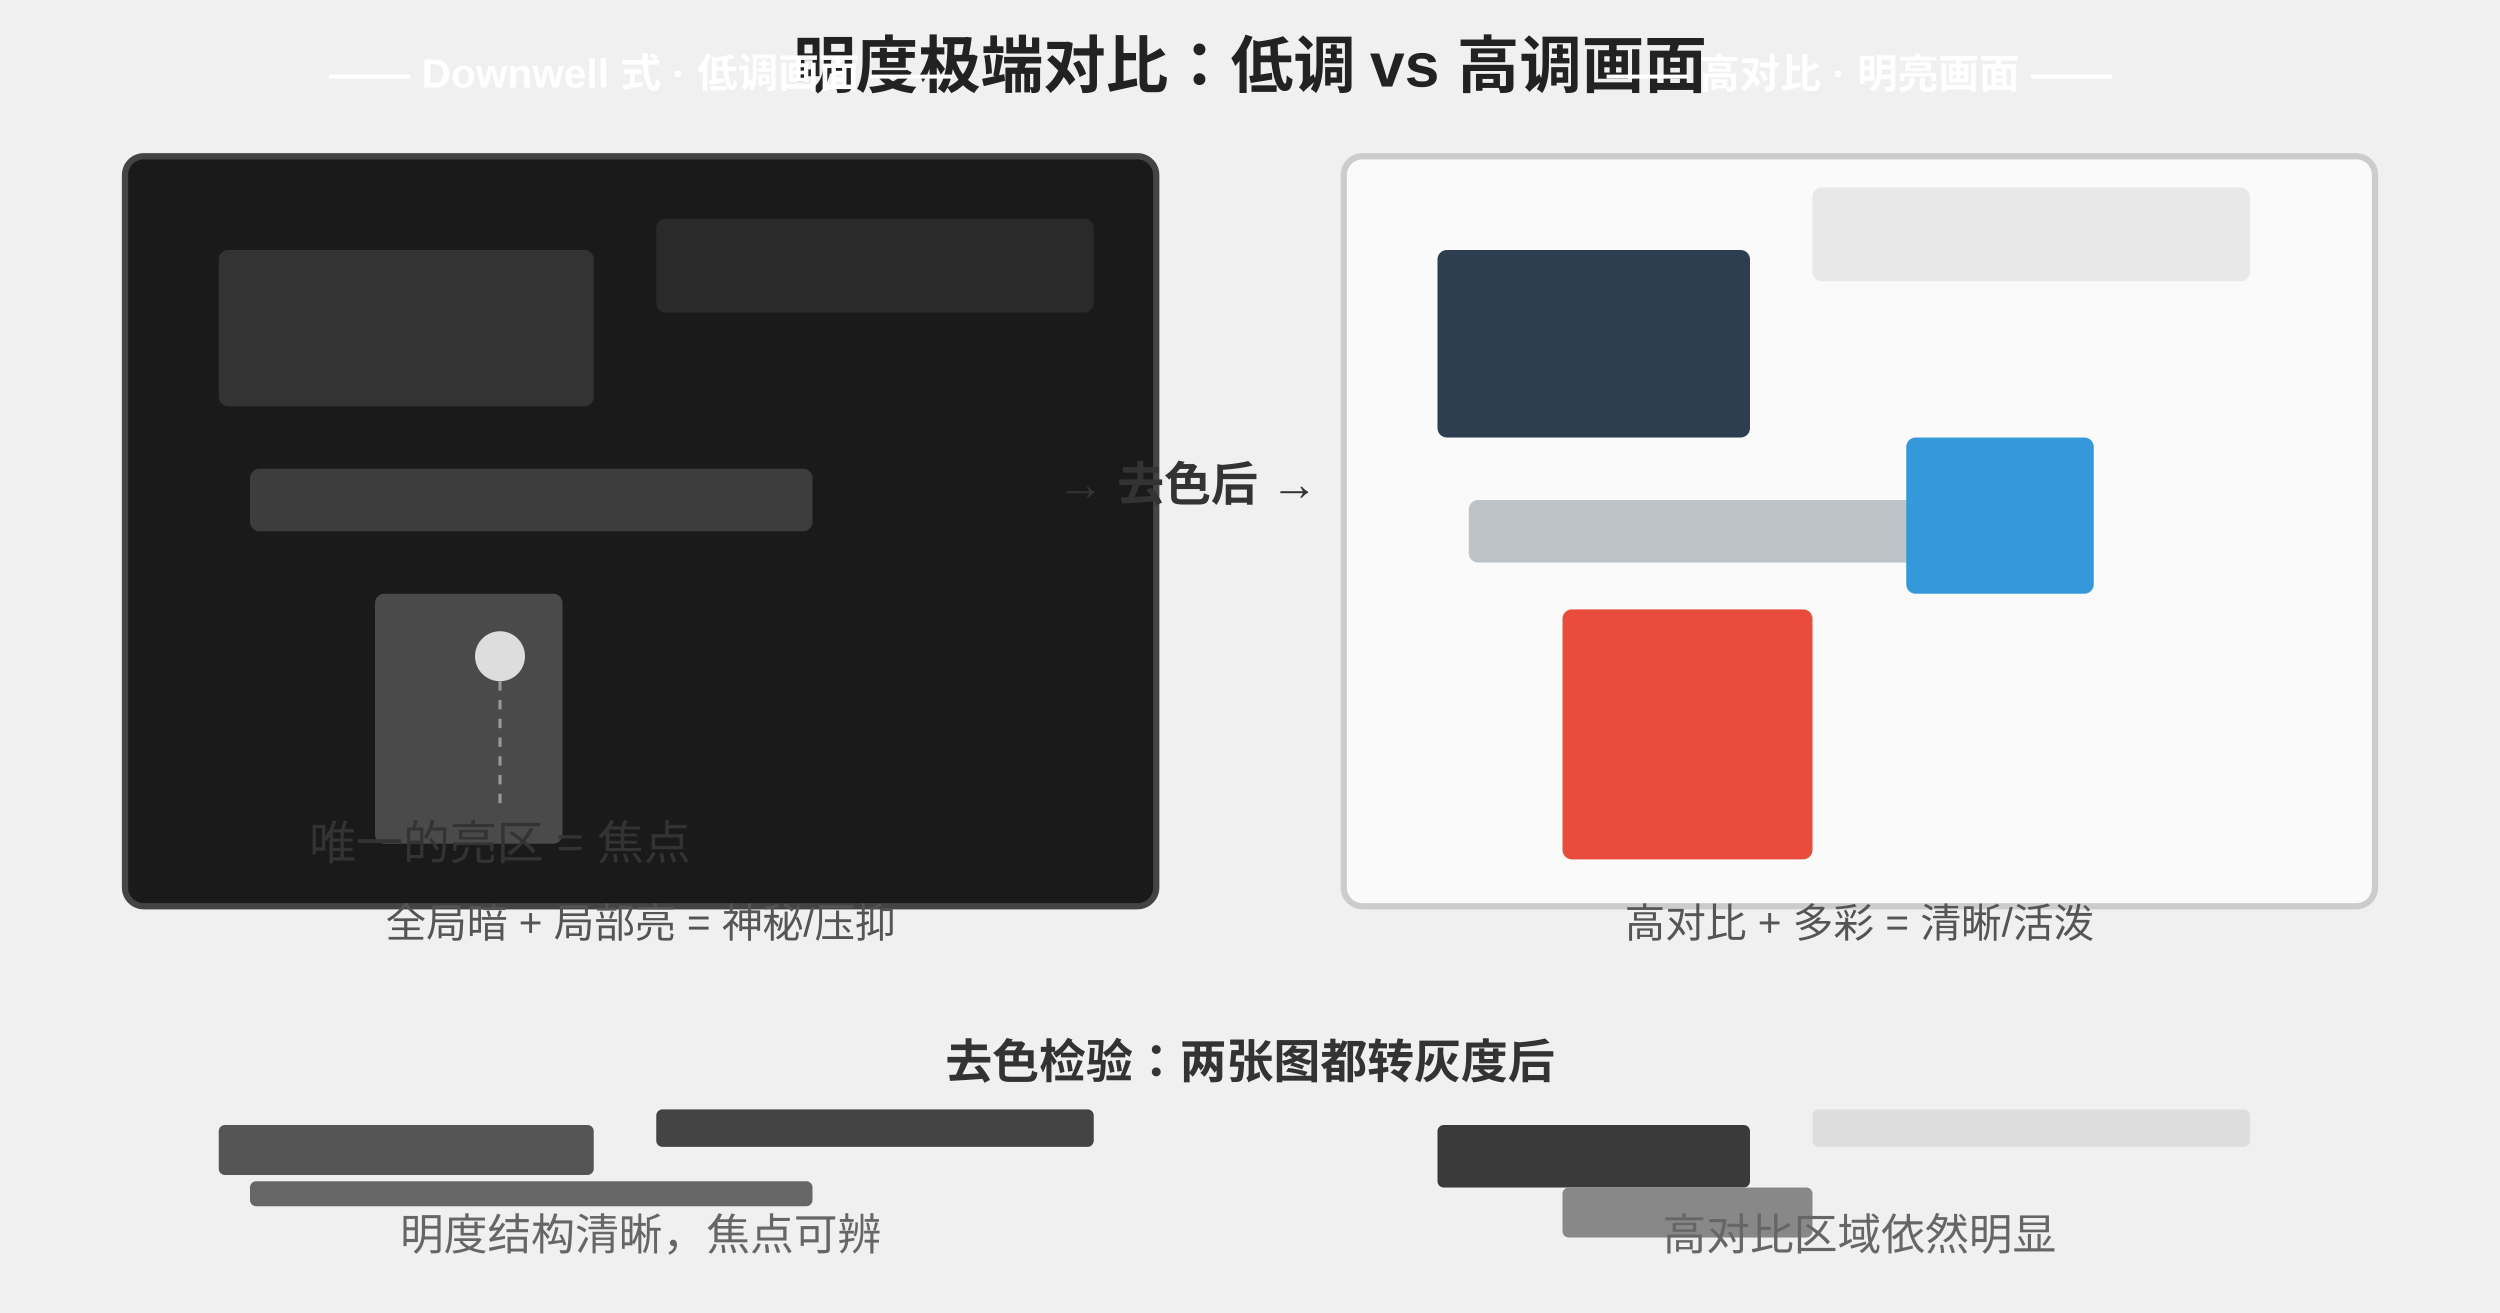
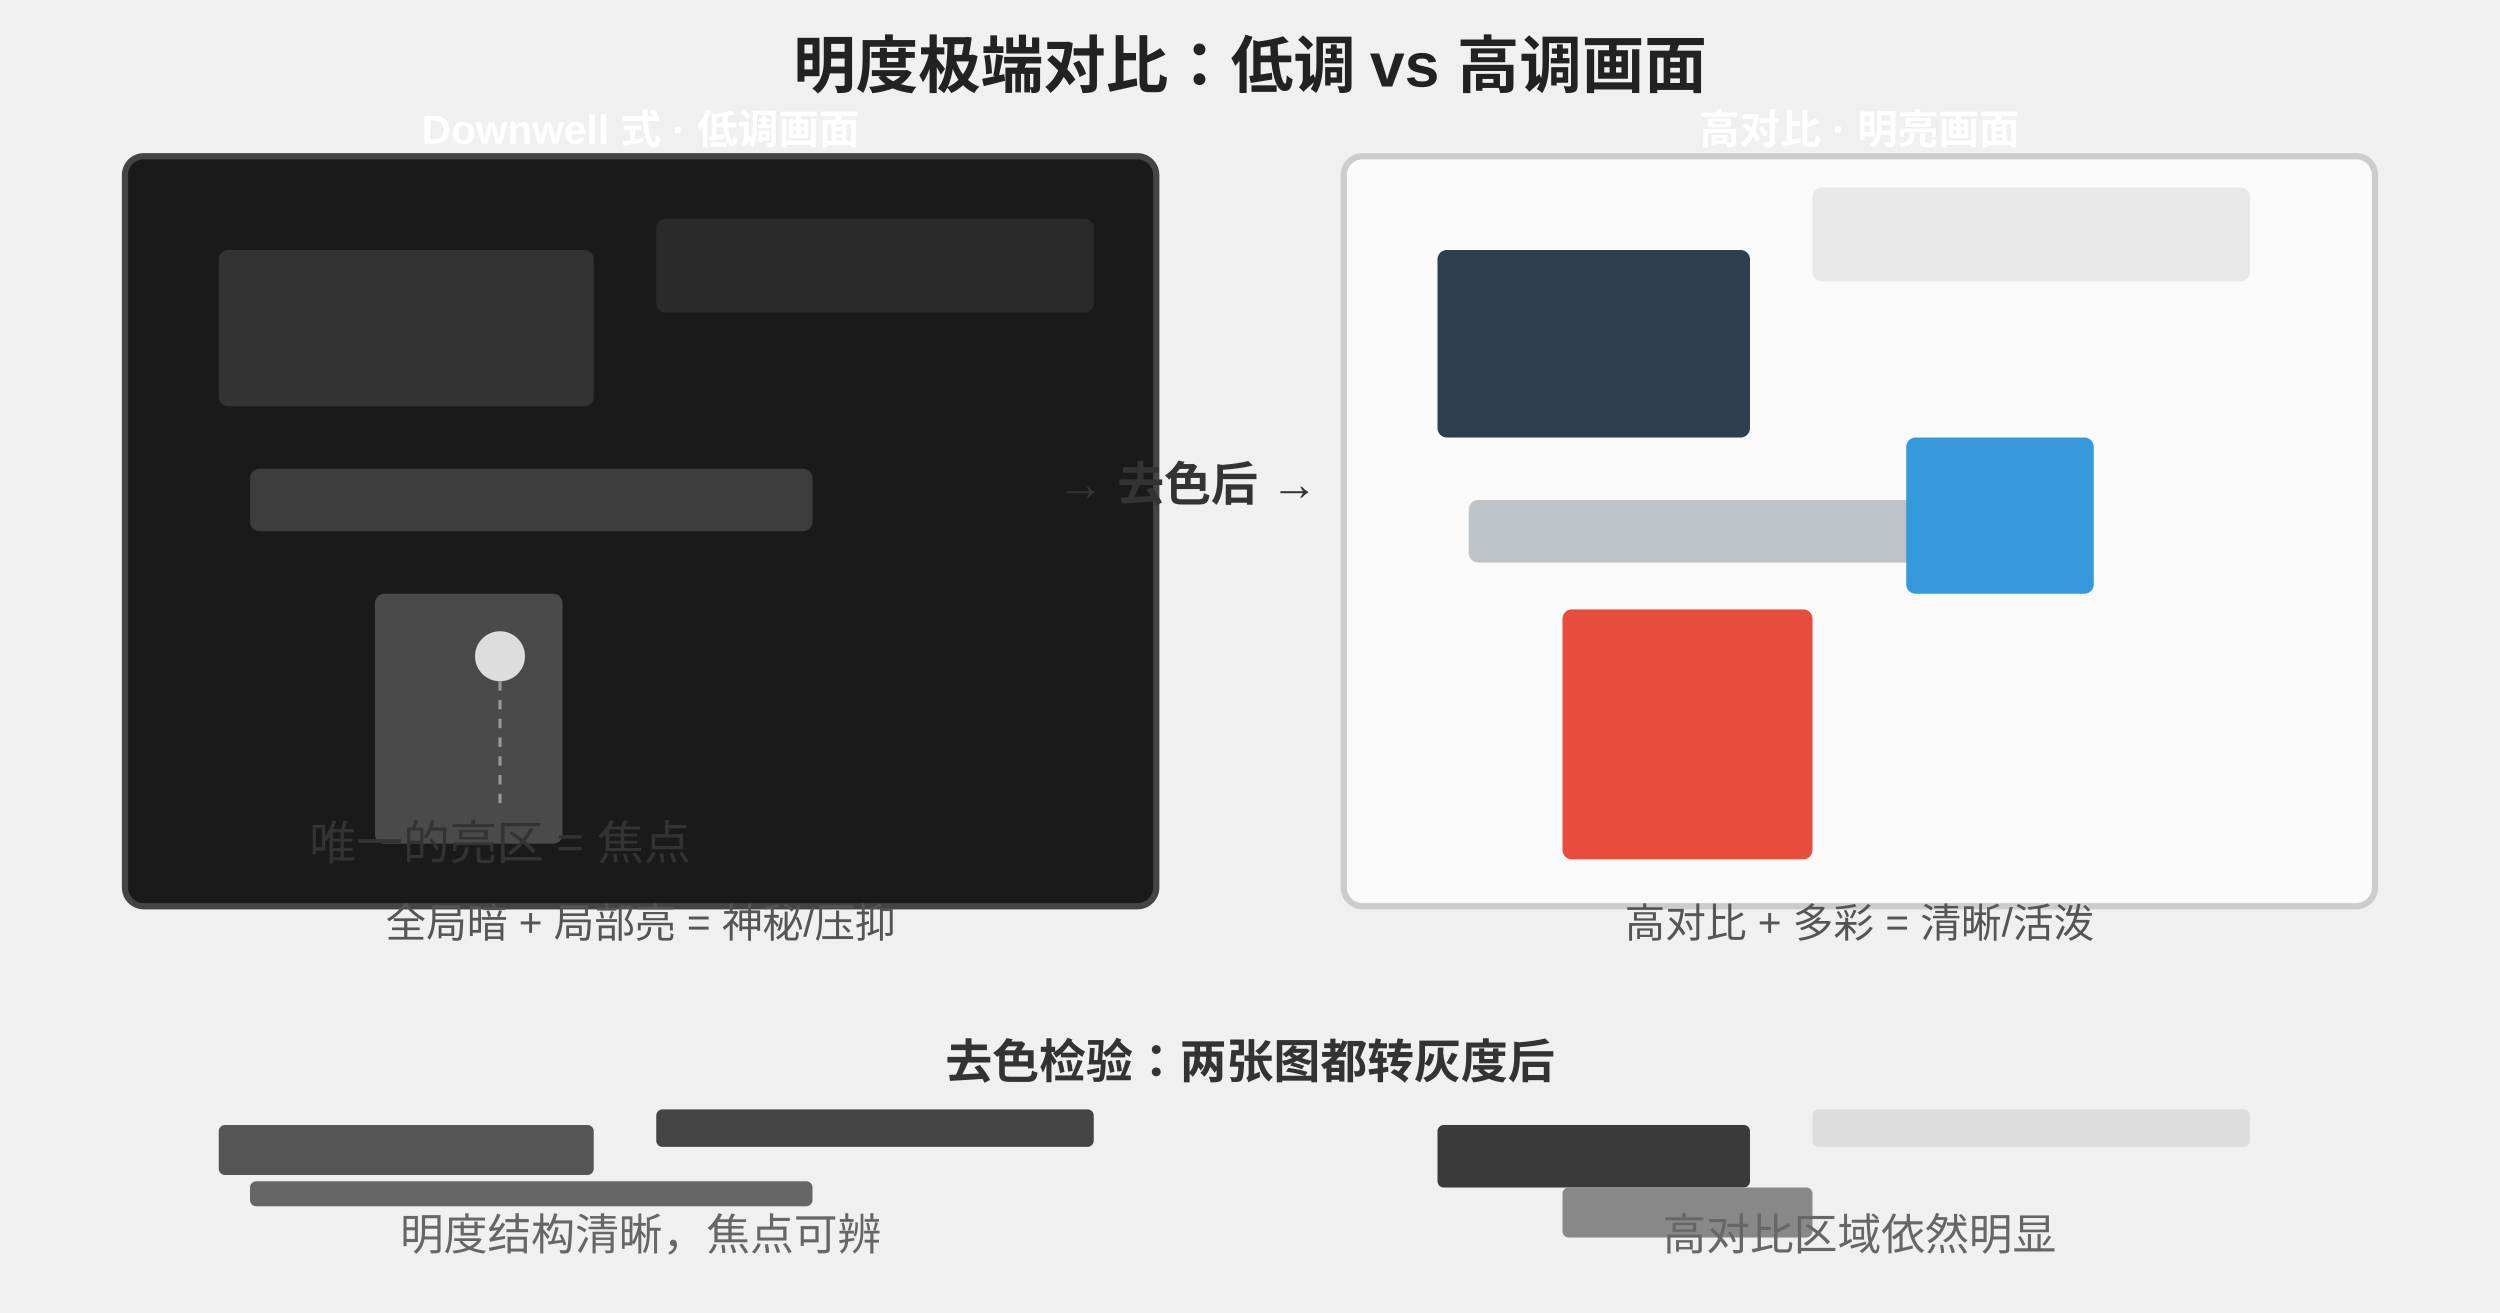
<svg xmlns="http://www.w3.org/2000/svg" viewBox="0 0 800 420" width="800" height="420" font-family="'PingFang SC','Microsoft YaHei',Arial,sans-serif">
  <style>
    .label { font-size: 15px; fill: #333; }
    .title { font-size: 20px; font-weight: bold; fill: #222; text-anchor: middle; }
    .caption { font-size: 14px; fill: #666; }
    .tag { font-size: 13px; font-weight: bold; fill: #FFF; text-anchor: middle; }
    .desc { font-size: 13px; fill: #555; text-anchor: middle; }
    .arrow { stroke: #555; stroke-width: 1.5; fill: none; marker-end: url(#arrowhead); }
  </style>
  <defs>
    <marker id="arrowhead" markerWidth="10" markerHeight="7" refX="9" refY="3.5" orient="auto">
      <polygon points="0 0, 10 3.5, 0 7" fill="#555" />
    </marker>
  </defs>
  <text x="400" y="28" class="title">明度极端对比：低调 vs 高调画面</text>
  <rect x="40" y="50" width="330" height="240" rx="6" fill="#1A1A1A" stroke="#444" stroke-width="2" />
-   <text x="205" y="28" class="tag" fill="#444">—— Downwell 式 · 低调画面 ——</text>
+   <text x="205" y="46" class="tag" fill="#666">Downwell 式 · 低调画面</text>
  <rect x="70" y="80" width="120" height="50" rx="3" fill="#333" />
  <rect x="210" y="70" width="140" height="30" rx="3" fill="#2A2A2A" />
  <rect x="80" y="150" width="180" height="20" rx="3" fill="#3D3D3D" />
  <rect x="120" y="190" width="60" height="80" rx="3" fill="#4A4A4A" />
  <circle cx="160" cy="210" r="8" fill="#DDD" />
  <line x1="160" y1="218" x2="160" y2="260" stroke="#999" stroke-width="1" stroke-dasharray="3,3" />
  <text x="160" y="275" class="label" fill="#999" text-anchor="middle">唯一的亮区 = 焦点</text>
  <text x="205" y="300" class="desc">全局暗 + 局部亮 = 神秘/压抑</text>
  <rect x="430" y="50" width="330" height="240" rx="6" fill="#FAFAFA" stroke="#CCC" stroke-width="2" />
-   <text x="595" y="28" class="tag" fill="#CCC">—— 高对比 · 明亮画面 ——</text>
+   <text x="595" y="46" class="tag" fill="#666">高对比 · 明亮画面</text>
  <rect x="460" y="80" width="100" height="60" rx="3" fill="#2C3E50" />
  <rect x="580" y="60" width="140" height="30" rx="3" fill="#E8E8E8" />
  <rect x="470" y="160" width="180" height="20" rx="3" fill="#BDC3C7" />
  <rect x="500" y="195" width="80" height="80" rx="3" fill="#E74C3C" />
  <rect x="610" y="140" width="60" height="50" rx="3" fill="#3498DB" />
  <text x="595" y="300" class="desc">高对比 + 多彩 = 清晰/活泼</text>
  <text x="380" y="160" class="label" text-anchor="middle" font-weight="bold">→ 去色后 →</text>
  <text x="400" y="345" class="label" text-anchor="middle" font-weight="bold">去色检验：两张图都转灰度后</text>
  <rect x="70" y="360" width="120" height="16" rx="2" fill="#555" />
  <rect x="210" y="355" width="140" height="12" rx="2" fill="#444" />
  <rect x="80" y="378" width="180" height="8" rx="2" fill="#666" />
  <text x="205" y="400" class="caption" text-anchor="middle">明度结构清晰，焦点可辨</text>
  <rect x="460" y="360" width="100" height="20" rx="2" fill="#3A3A3A" />
  <rect x="580" y="355" width="140" height="12" rx="2" fill="#DDD" />
  <rect x="500" y="380" width="80" height="16" rx="2" fill="#888" />
  <text x="595" y="400" class="caption" text-anchor="middle">高对比区域依然明显</text>
-   <text x="400" y="420" class="caption" text-anchor="middle" display="none">无论画面是极暗还是极亮，明度结构决定了画面的第一印象。去色后还能看出层次和焦点 = 明度扎实。</text>
</svg>
